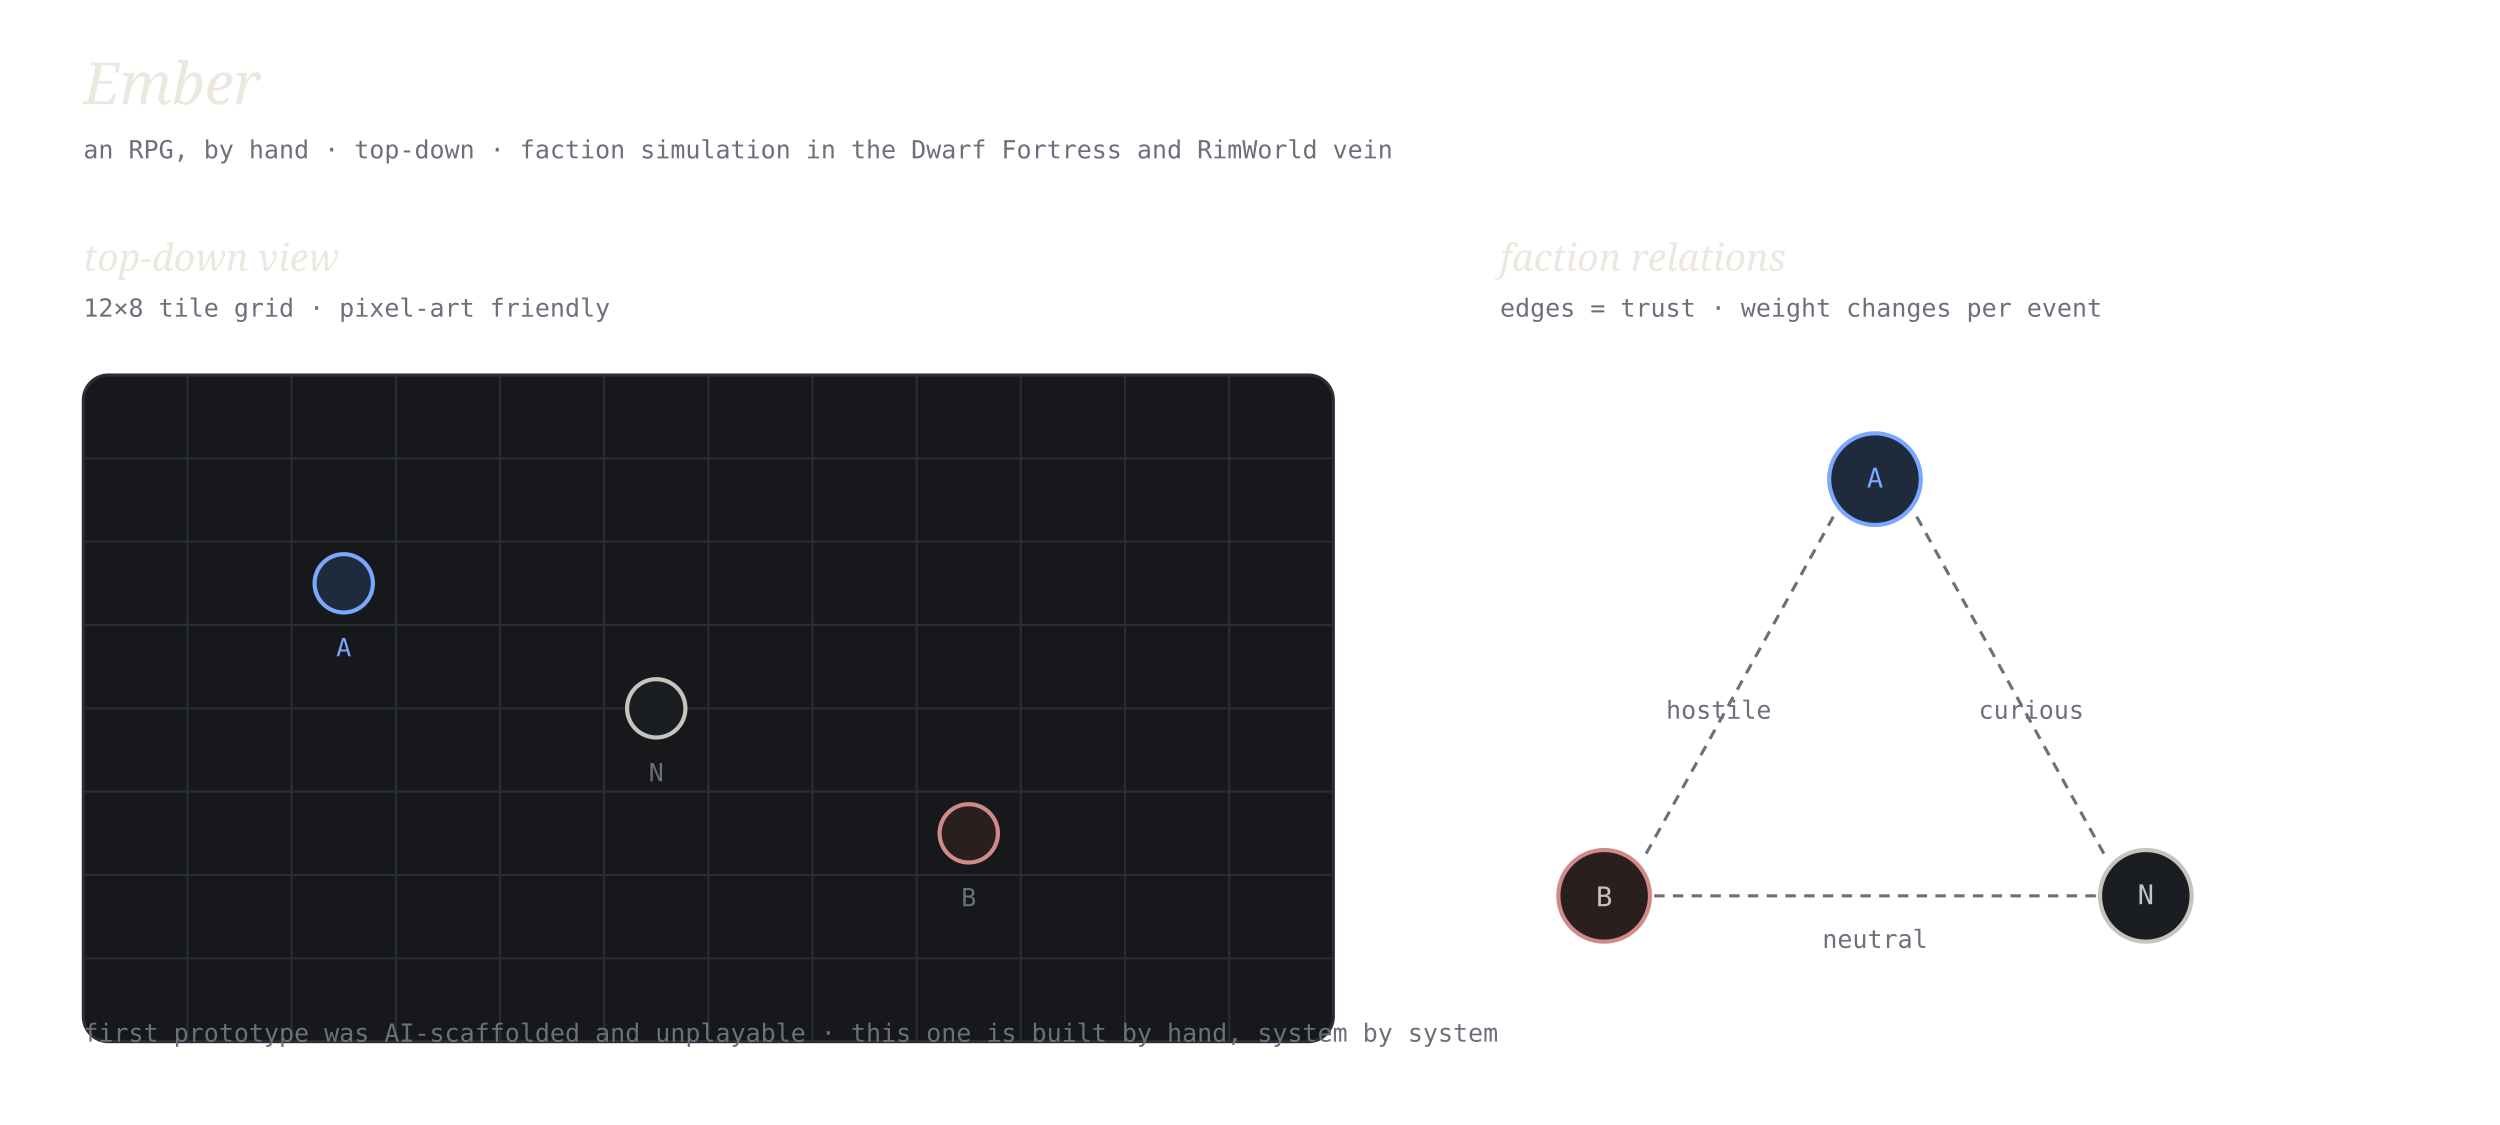
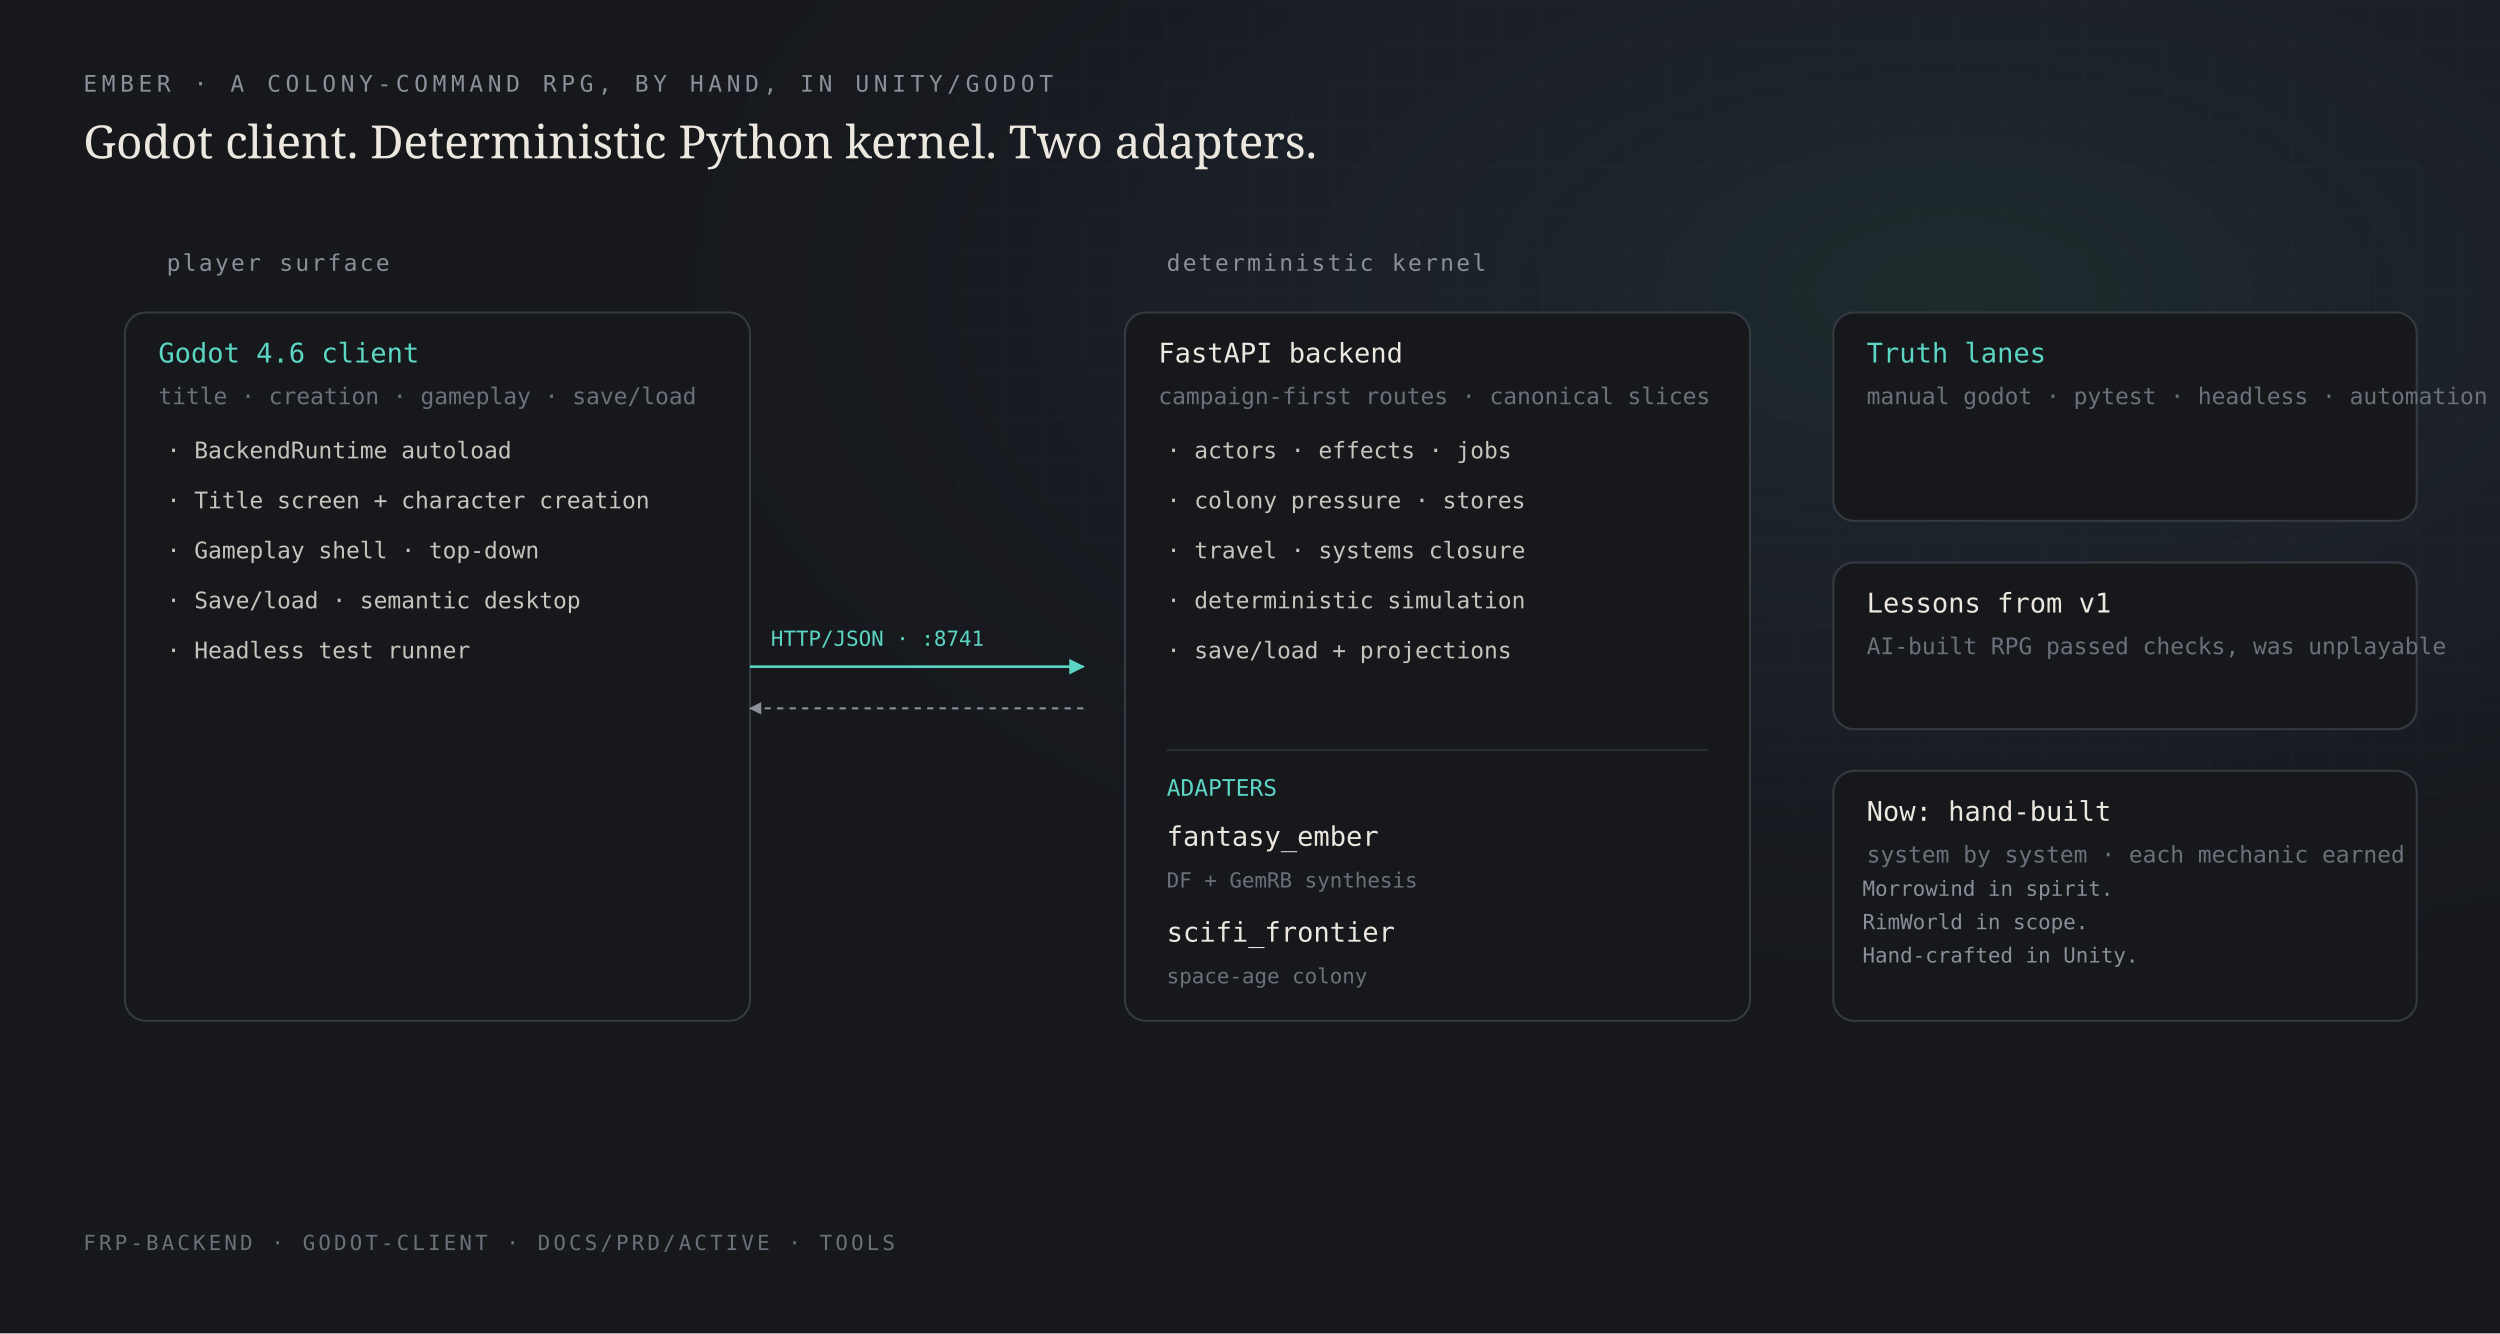
- <svg xmlns="http://www.w3.org/2000/svg" viewBox="0 0 1200 540" width="1200" height="540" role="img" aria-label="Ember RPG sketch: top-down grid with three NPC pawns from two factions and a faction-relations triangle.">
+ <svg xmlns="http://www.w3.org/2000/svg" viewBox="0 0 1200 640" width="100%" height="auto" font-family="Geist Mono, ui-monospace, monospace">
  <defs>
-     <style>
-       .title { font-family: 'Fraunces', Georgia, serif; font-style: italic; font-size: 28px; fill: #ece8df; }
-       .heading { font-family: 'Fraunces', Georgia, serif; font-style: italic; font-size: 18px; fill: #ece8df; }
-       .label { font-family: 'Geist Mono', ui-monospace, monospace; font-size: 13px; fill: #c7c4bd; }
-       .small { font-family: 'Geist Mono', ui-monospace, monospace; font-size: 12px; fill: #6c707a; }
-       .accent { fill: #7aa7ff; }
-       .grid-line { stroke: #2a2d33; stroke-width: 1; }
-       .pawn-a { fill: #1f2a3d; stroke: #7aa7ff; stroke-width: 2; }
-       .pawn-b { fill: #2a1f1f; stroke: #d18a8a; stroke-width: 2; }
-       .pawn-n { fill: #1a1d22; stroke: #c7c4bd; stroke-width: 2; }
-       .relation-line { stroke: #6c707a; stroke-width: 1.5; fill: none; stroke-dasharray: 5 4; }
-       .faction-fill { fill: #16181c; stroke: #2a2d33; stroke-width: 1.5; }
-     </style>
+     <pattern id="grid" width="20" height="20" patternUnits="userSpaceOnUse">
+       <path d="M20 0 L0 0 0 20" stroke="#2a2d33" stroke-width="0.5" fill="none" opacity="0.3" />
+     </pattern>
+     <radialGradient id="seaglow" cx="78%" cy="22%" r="55%">
+       <stop offset="0%" stop-color="#5cd6c4" stop-opacity="0.10" />
+       <stop offset="60%" stop-color="#7aa7ff" stop-opacity="0.04" />
+       <stop offset="100%" stop-color="#16181c" stop-opacity="0" />
+     </radialGradient>
+     <marker id="arrow" viewBox="0 0 10 10" refX="9" refY="5" markerWidth="6" markerHeight="6" orient="auto">
+       <path d="M0 0 L10 5 L0 10 z" fill="#5cd6c4" />
+     </marker>
+     <marker id="arrowMuted" viewBox="0 0 10 10" refX="9" refY="5" markerWidth="6" markerHeight="6" orient="auto">
+       <path d="M0 0 L10 5 L0 10 z" fill="#8a8f99" />
+     </marker>
  </defs>
-   <g transform="translate(40, 50)">
-     <text class="title">Ember</text>
-     <text class="small" y="26">an RPG, by hand · top-down · faction simulation in the Dwarf Fortress and RimWorld vein</text>
+   <rect width="100%" height="100%" fill="#16181c" />
+   <rect width="100%" height="100%" fill="url(#grid)" />
+   <rect width="100%" height="100%" fill="url(#seaglow)" />
+   <text x="40" y="44" fill="#8a8f99" font-size="11" letter-spacing="0.2em">EMBER · A COLONY-COMMAND RPG, BY HAND, IN UNITY/GODOT</text>
+   <text x="40" y="76" fill="#ece8df" font-size="22" font-family="Fraunces, Georgia, serif">Godot client. Deterministic Python kernel. Two adapters.</text>
+   <text x="80" y="130" fill="#8a8f99" font-size="11" letter-spacing="0.1em">player surface</text>
+   <g>
+     <rect x="60" y="150" width="300" height="340" rx="10" fill="#16181c" stroke="#353941" stroke-width="1" />
+     <text x="76" y="174" fill="#5cd6c4" font-size="13" font-weight="500">Godot 4.6 client</text>
+     <text x="76" y="194" fill="#6c707a" font-size="11">title · creation · gameplay · save/load</text>
  </g>
-   <g transform="translate(40, 130)">
-     <text class="heading">top-down view</text>
-     <text class="small" y="22">12×8 tile grid · pixel-art friendly</text>
-     <g transform="translate(0, 50)">
-       <rect width="600" height="320" rx="12" class="faction-fill" />
-       <line x1="50" y1="0" x2="50" y2="320" class="grid-line" />
-       <line x1="100" y1="0" x2="100" y2="320" class="grid-line" />
-       <line x1="150" y1="0" x2="150" y2="320" class="grid-line" />
-       <line x1="200" y1="0" x2="200" y2="320" class="grid-line" />
-       <line x1="250" y1="0" x2="250" y2="320" class="grid-line" />
-       <line x1="300" y1="0" x2="300" y2="320" class="grid-line" />
-       <line x1="350" y1="0" x2="350" y2="320" class="grid-line" />
-       <line x1="400" y1="0" x2="400" y2="320" class="grid-line" />
-       <line x1="450" y1="0" x2="450" y2="320" class="grid-line" />
-       <line x1="500" y1="0" x2="500" y2="320" class="grid-line" />
-       <line x1="550" y1="0" x2="550" y2="320" class="grid-line" />
-       <line x1="0" y1="40" x2="600" y2="40" class="grid-line" />
-       <line x1="0" y1="80" x2="600" y2="80" class="grid-line" />
-       <line x1="0" y1="120" x2="600" y2="120" class="grid-line" />
-       <line x1="0" y1="160" x2="600" y2="160" class="grid-line" />
-       <line x1="0" y1="200" x2="600" y2="200" class="grid-line" />
-       <line x1="0" y1="240" x2="600" y2="240" class="grid-line" />
-       <line x1="0" y1="280" x2="600" y2="280" class="grid-line" />
-       <circle cx="125" cy="100" r="14" class="pawn-a" />
-       <text class="small accent" text-anchor="middle" x="125" y="135">A</text>
-       <circle cx="425" cy="220" r="14" class="pawn-b" />
-       <text class="small" text-anchor="middle" x="425" y="255" fill="#d18a8a">B</text>
-       <circle cx="275" cy="160" r="14" class="pawn-n" />
-       <text class="small" text-anchor="middle" x="275" y="195">N</text>
-     </g>
+   <g font-size="11" fill="#c7c4bd">
+     <text x="80" y="220">· BackendRuntime autoload</text>
+     <text x="80" y="244">· Title screen + character creation</text>
+     <text x="80" y="268">· Gameplay shell · top-down</text>
+     <text x="80" y="292">· Save/load · semantic desktop</text>
+     <text x="80" y="316">· Headless test runner</text>
  </g>
-   <g transform="translate(720, 130)">
-     <text class="heading">faction relations</text>
-     <text class="small" y="22">edges = trust · weight changes per event</text>
-     <g transform="translate(0, 60)">
-       <circle cx="180" cy="40" r="22" class="pawn-a" />
-       <text class="label accent" text-anchor="middle" x="180" y="44">A</text>
-       <circle cx="50" cy="240" r="22" class="pawn-b" />
-       <text class="label" text-anchor="middle" x="50" y="245" fill="#d18a8a">B</text>
-       <circle cx="310" cy="240" r="22" class="pawn-n" />
-       <text class="label" text-anchor="middle" x="310" y="244">N</text>
-       <line x1="160" y1="58" x2="70" y2="220" class="relation-line" />
-       <line x1="200" y1="58" x2="290" y2="220" class="relation-line" />
-       <line x1="74" y1="240" x2="286" y2="240" class="relation-line" />
-       <text class="small" text-anchor="middle" x="105" y="155">hostile</text>
-       <text class="small" text-anchor="middle" x="255" y="155">curious</text>
-       <text class="small" text-anchor="middle" x="180" y="265">neutral</text>
-     </g>
+   <path d="M360 320 L520 320" stroke="#5cd6c4" stroke-width="1.25" marker-end="url(#arrow)" fill="none" />
+   <text x="370" y="310" fill="#5cd6c4" font-size="10">HTTP/JSON · :8741</text>
+   <path d="M520 340 L360 340" stroke="#8a8f99" stroke-width="1" stroke-dasharray="3 3" marker-end="url(#arrowMuted)" fill="none" />
+   <text x="560" y="130" fill="#8a8f99" font-size="11" letter-spacing="0.1em">deterministic kernel</text>
+   <g>
+     <rect x="540" y="150" width="300" height="340" rx="10" fill="#16181c" stroke="#353941" stroke-width="1" />
+     <text x="556" y="174" fill="#ece8df" font-size="13" font-weight="500">FastAPI backend</text>
+     <text x="556" y="194" fill="#6c707a" font-size="11">campaign-first routes · canonical slices</text>
  </g>
-   <g transform="translate(40, 500)">
-     <text class="small">first prototype was AI-scaffolded and unplayable · this one is built by hand, system by system</text>
+   <g font-size="11" fill="#c7c4bd">
+     <text x="560" y="220">· actors · effects · jobs</text>
+     <text x="560" y="244">· colony pressure · stores</text>
+     <text x="560" y="268">· travel · systems closure</text>
+     <text x="560" y="292">· deterministic simulation</text>
+     <text x="560" y="316">· save/load + projections</text>
  </g>
+   <line x1="560" y1="360" x2="820" y2="360" stroke="#2a2d33" stroke-width="1" />
+   <text x="560" y="382" fill="#5cd6c4" font-size="11">ADAPTERS</text>
+   <text x="560" y="406" fill="#ece8df" font-size="13">fantasy_ember</text>
+   <text x="560" y="426" fill="#6c707a" font-size="10">DF + GemRB synthesis</text>
+   <text x="560" y="452" fill="#ece8df" font-size="13">scifi_frontier</text>
+   <text x="560" y="472" fill="#6c707a" font-size="10">space-age colony</text>
+   <g>
+     <rect x="880" y="150" width="280" height="100" rx="10" fill="#16181c" stroke="#353941" stroke-width="1" />
+     <text x="896" y="174" fill="#5cd6c4" font-size="13" font-weight="500">Truth lanes</text>
+     <text x="896" y="194" fill="#6c707a" font-size="11">manual godot · pytest · headless · automation</text>
+   </g>
+   <g>
+     <rect x="880" y="270" width="280" height="80" rx="10" fill="#16181c" stroke="#353941" stroke-width="1" />
+     <text x="896" y="294" fill="#ece8df" font-size="13" font-weight="500">Lessons from v1</text>
+     <text x="896" y="314" fill="#6c707a" font-size="11">AI-built RPG passed checks, was unplayable</text>
+   </g>
+   <g>
+     <rect x="880" y="370" width="280" height="120" rx="10" fill="#16181c" stroke="#353941" stroke-width="1" />
+     <text x="896" y="394" fill="#ece8df" font-size="13" font-weight="500">Now: hand-built</text>
+     <text x="896" y="414" fill="#6c707a" font-size="11">system by system · each mechanic earned</text>
+   </g>
+   <text x="894" y="430" fill="#8a8f99" font-size="10">Morrowind in spirit.</text>
+   <text x="894" y="446" fill="#8a8f99" font-size="10">RimWorld in scope.</text>
+   <text x="894" y="462" fill="#8a8f99" font-size="10">Hand-crafted in Unity.</text>
+   <text x="40" y="600" fill="#6c707a" font-size="10" letter-spacing="0.15em">FRP-BACKEND · GODOT-CLIENT · DOCS/PRD/ACTIVE · TOOLS</text>
</svg>
